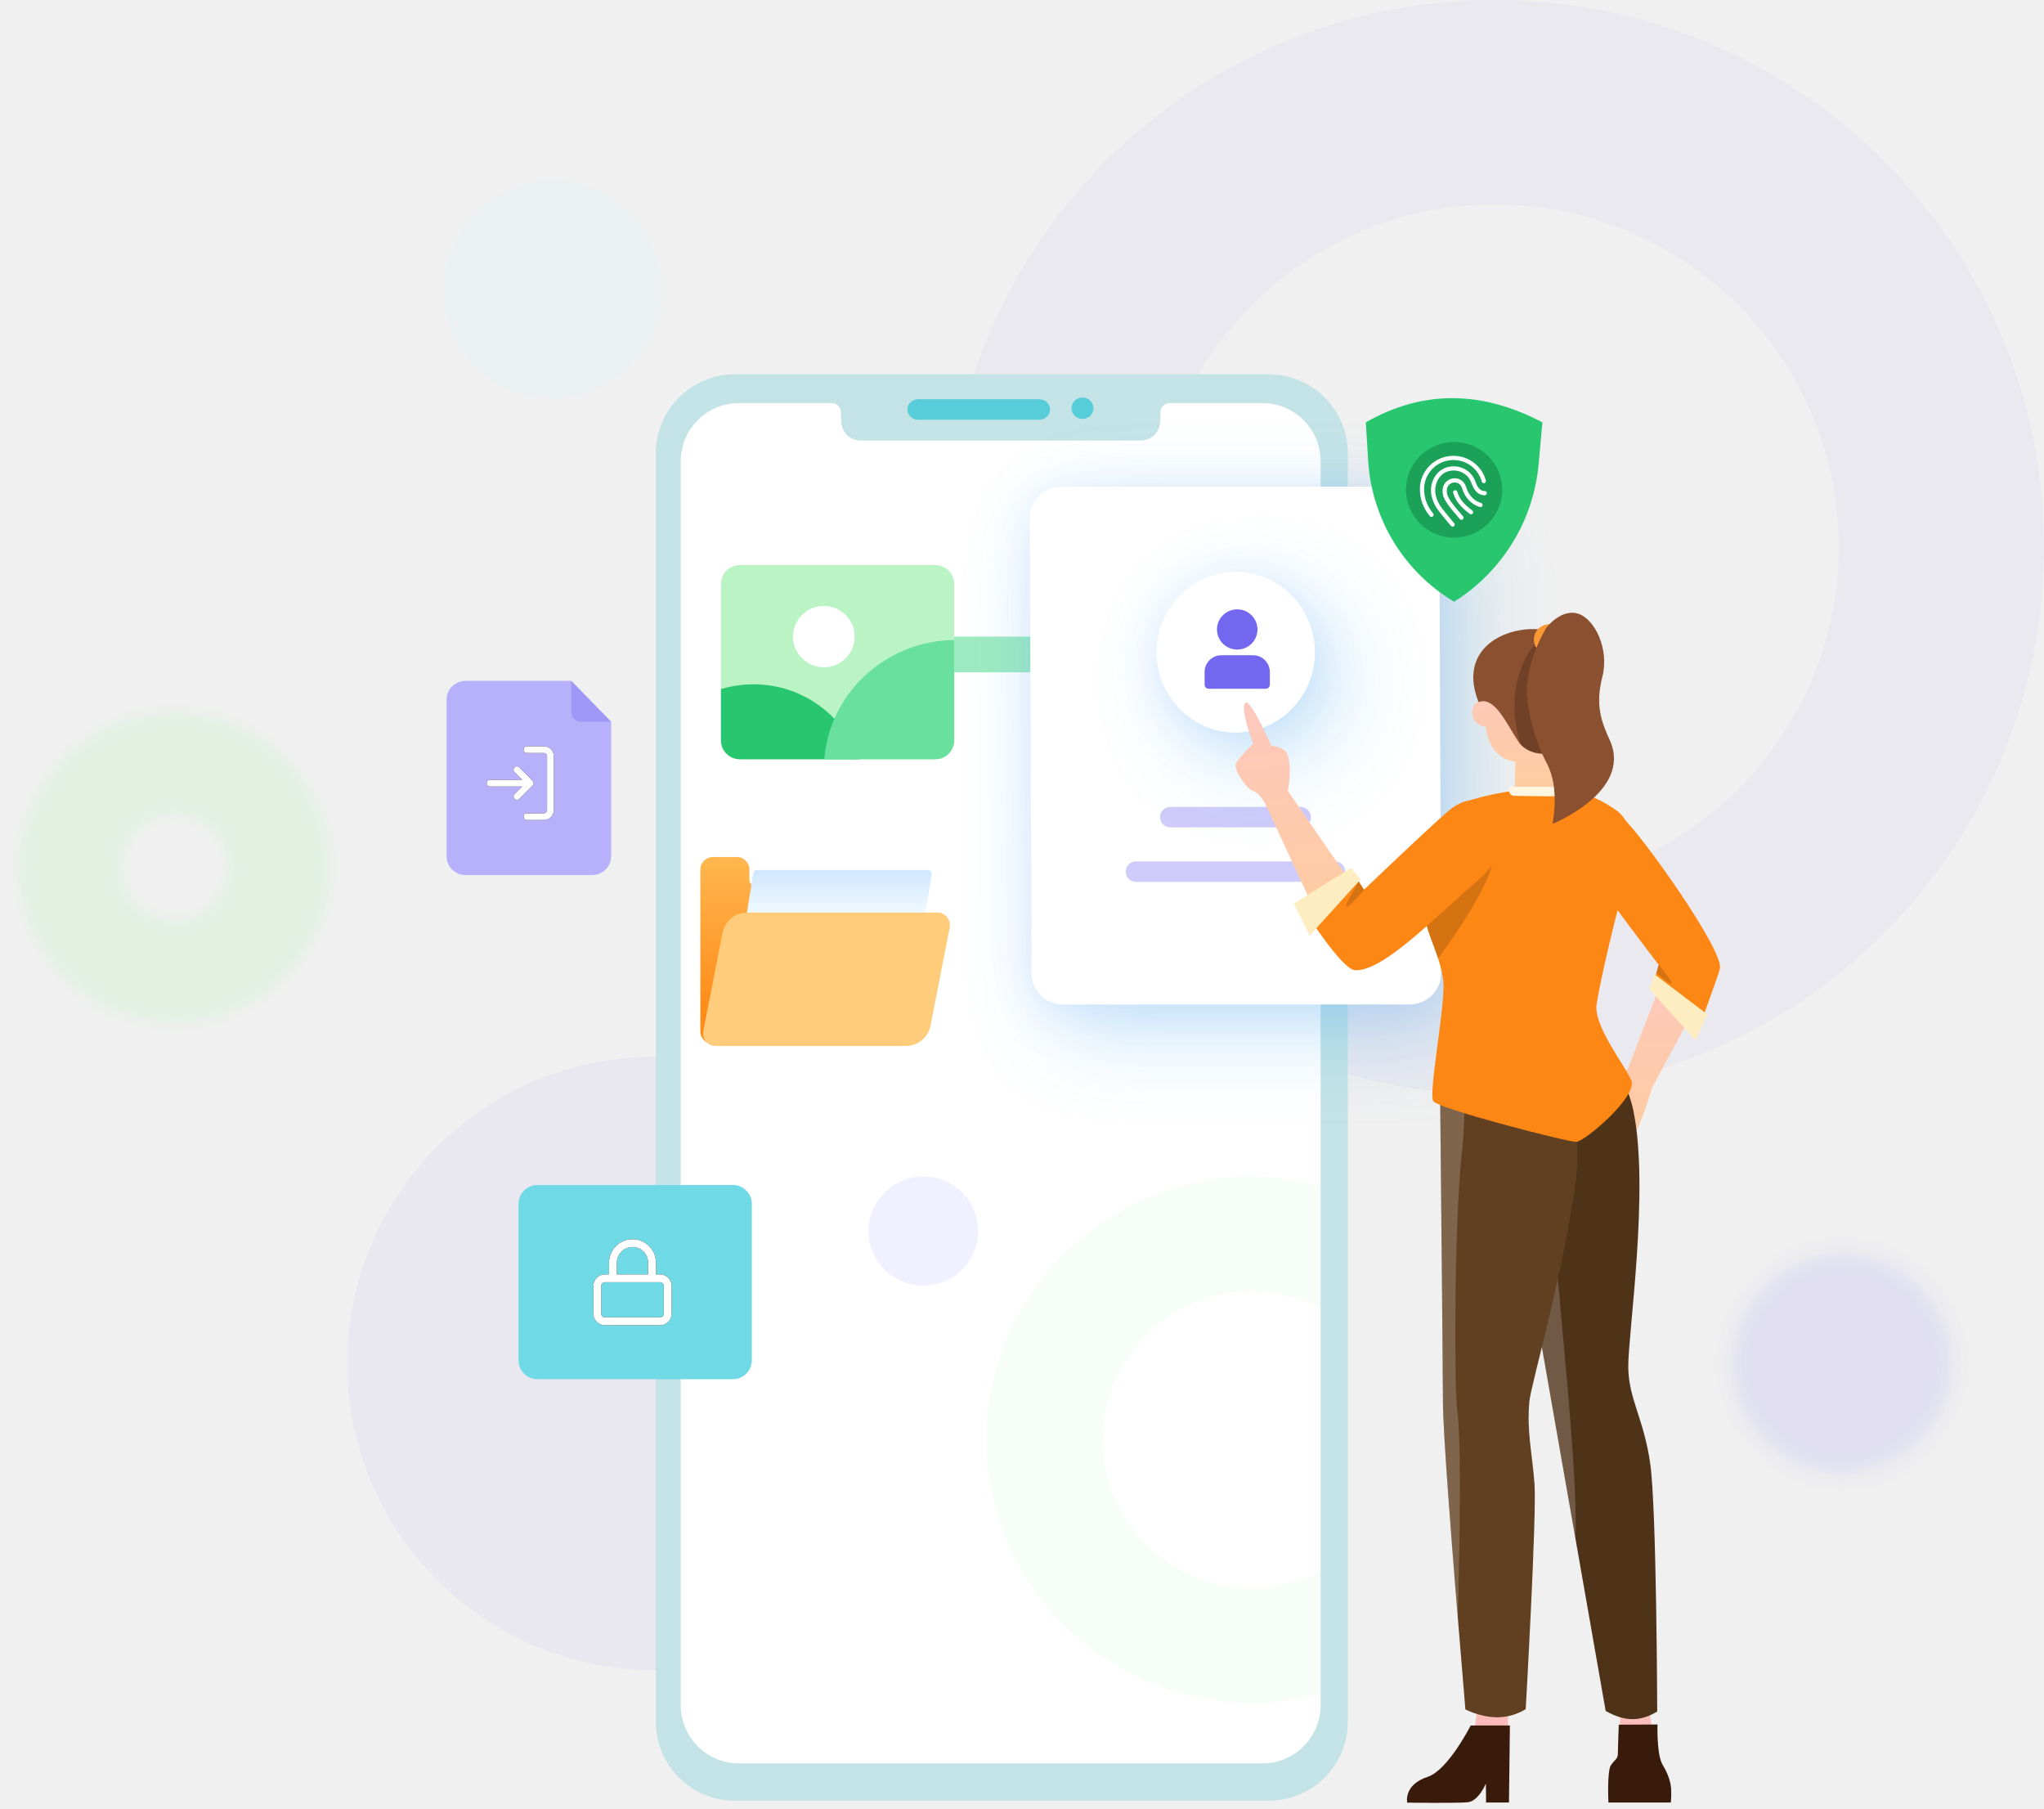
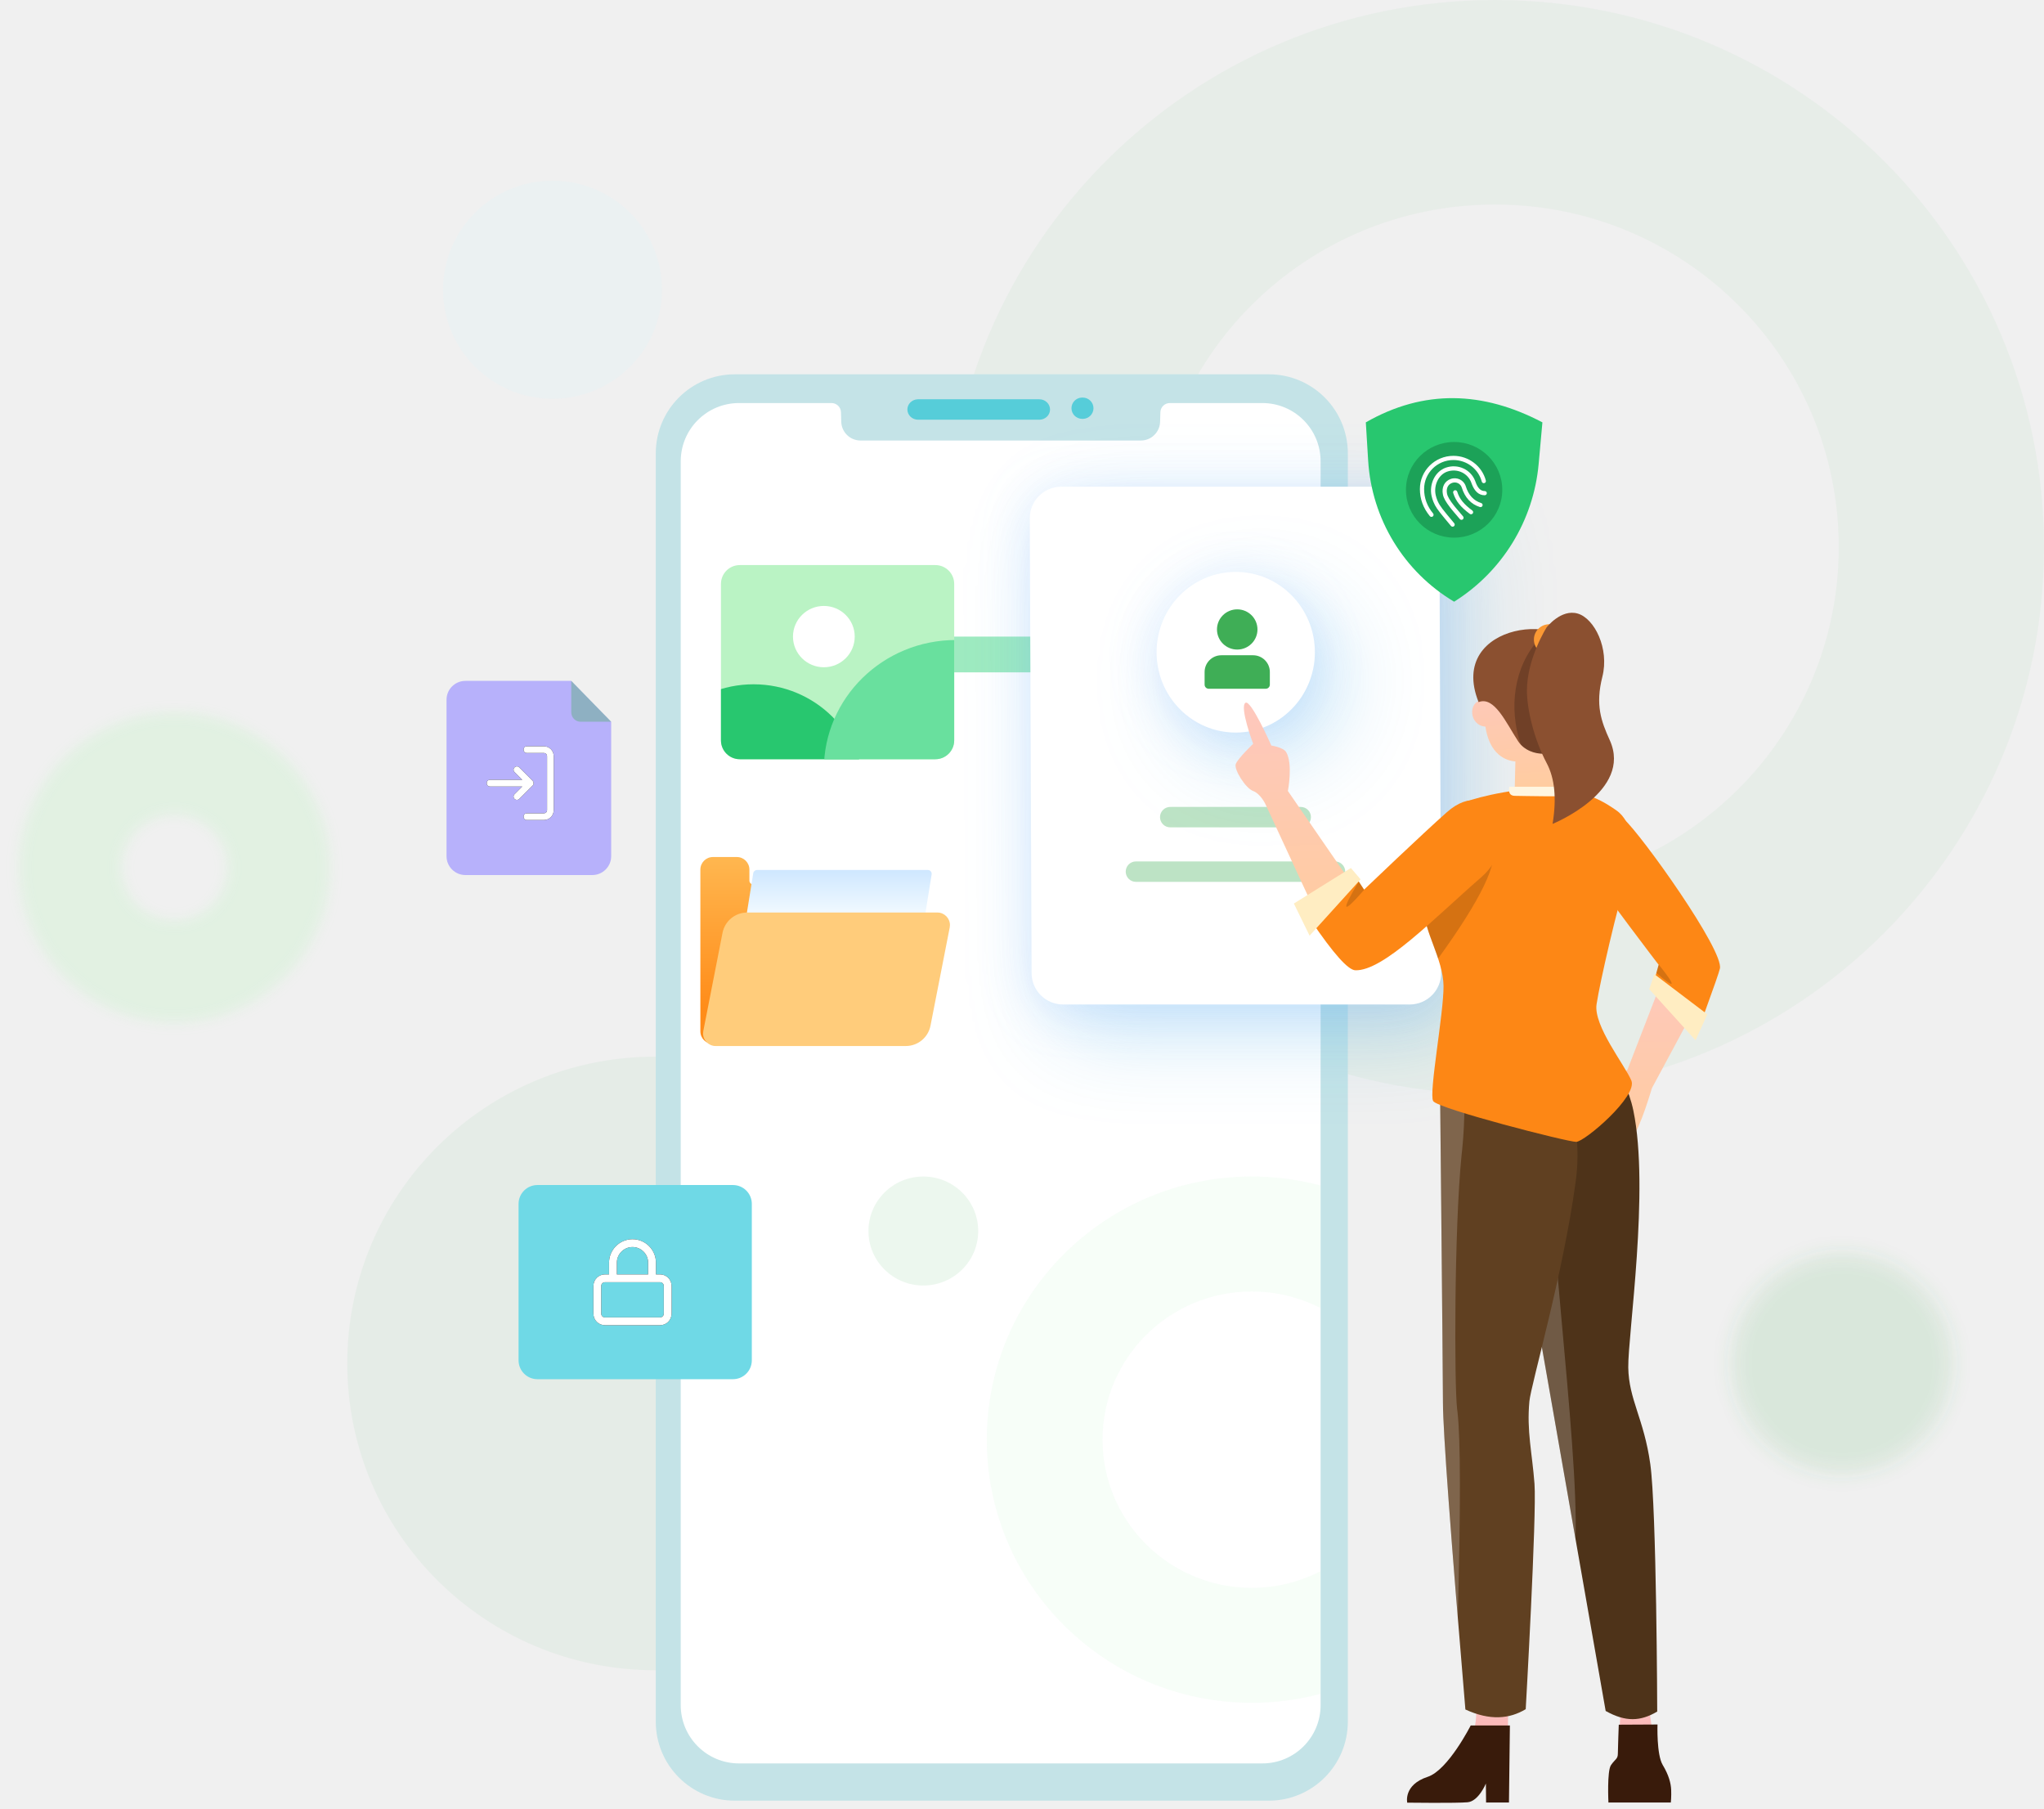
<svg xmlns="http://www.w3.org/2000/svg" xmlns:xlink="http://www.w3.org/1999/xlink" width="650px" height="575px" viewBox="0 0 650 575" version="1.1">
  <defs>
    <filter x="-6.1%" y="-6.1%" width="112.1%" height="112.2%" filterUnits="objectBoundingBox" id="filter-1">
      <feGaussianBlur stdDeviation="2" in="SourceGraphic" />
    </filter>
    <filter x="-12.9%" y="-13.0%" width="125.9%" height="126.0%" filterUnits="objectBoundingBox" id="filter-2">
      <feGaussianBlur stdDeviation="3" in="SourceGraphic" />
    </filter>
    <path d="M18.522,0 L47.957,0 C49.58,-4.62229605e-15 50.908,1.291 50.956,2.913 L51.044,5.956 C51.141,9.274 53.858,11.913 57.176,11.913 L146.307,11.913 C149.625,11.913 152.342,9.274 152.439,5.956 L152.528,2.913 C152.575,1.291 153.903,7.42204646e-16 155.526,0 L184.961,0 C195.191,-1.87911363e-15 203.483,8.293 203.483,18.522 L203.483,413.967 C203.483,424.196 195.191,432.489 184.961,432.489 L18.522,432.489 C8.293,432.489 -5.85268494e-15,424.196 0,413.967 L0,18.522 C2.29997126e-15,8.293 8.293,-1.67360005e-15 18.522,0 Z" id="path-3" />
    <linearGradient x1="50%" y1="81.177%" x2="50%" y2="-34.513%" id="linearGradient-5">
      <stop stop-color="#FF8C19" offset="0%" />
      <stop stop-color="#FFC967" offset="100%" />
    </linearGradient>
    <linearGradient x1="62.11%" y1="31.381%" x2="62.11%" y2="-27.478%" id="linearGradient-6">
      <stop stop-color="#F8FDFF" offset="0%" />
      <stop stop-color="#AAD4FF" offset="100%" />
    </linearGradient>
    <path d="M23.444,4.262 L23.444,21.308 C23.444,23.12 22.058,24.505 20.247,24.505 L14.919,24.505 C14.279,24.505 13.853,24.079 13.853,23.439 C13.853,22.8 14.279,22.374 14.919,22.374 L20.247,22.374 C20.886,22.374 21.312,21.948 21.312,21.308 L21.312,4.262 C21.312,3.622 20.886,3.196 20.247,3.196 L14.919,3.196 C14.279,3.196 13.853,2.77 13.853,2.131 C13.853,1.492 14.279,1.065 14.919,1.065 L20.247,1.065 C22.058,1.065 23.444,2.45 23.444,4.262 Z M16.943,13.211 C17.05,12.998 17.05,12.679 16.943,12.359 C16.837,12.252 16.837,12.146 16.73,12.039 L12.468,7.778 C12.041,7.351 11.402,7.351 10.976,7.778 C10.55,8.204 10.55,8.843 10.976,9.269 L13.427,11.72 L3.197,11.72 C2.557,11.72 2.131,12.146 2.131,12.785 C2.131,13.424 2.557,13.85 3.197,13.85 L13.427,13.85 L10.976,16.301 C10.55,16.727 10.55,17.366 10.976,17.793 C11.189,18.006 11.509,18.112 11.722,18.112 C11.935,18.112 12.255,18.006 12.468,17.793 L16.73,13.531 C16.837,13.424 16.943,13.318 16.943,13.211 Z" id="path-7" />
    <path d="M23.621,12.43 L22.378,12.43 L22.378,8.701 C22.378,4.599 19.021,1.243 14.919,1.243 C10.816,1.243 7.459,4.599 7.459,8.701 L7.459,12.43 L6.216,12.43 C4.103,12.43 2.486,14.046 2.486,16.159 L2.486,24.86 C2.486,26.973 4.103,28.589 6.216,28.589 L23.621,28.589 C25.735,28.589 27.351,26.973 27.351,24.86 L27.351,16.159 C27.351,14.046 25.735,12.43 23.621,12.43 Z M9.946,8.701 C9.946,5.966 12.184,3.729 14.919,3.729 C17.654,3.729 19.892,5.966 19.892,8.701 L19.892,12.43 L9.946,12.43 L9.946,8.701 Z M24.864,24.86 C24.864,25.606 24.367,26.103 23.621,26.103 L6.216,26.103 C5.47,26.103 4.973,25.606 4.973,24.86 L4.973,16.159 C4.973,15.413 5.47,14.916 6.216,14.916 L23.621,14.916 C24.367,14.916 24.864,15.413 24.864,16.159 L24.864,24.86 Z" id="path-9" />
    <path d="M6,0 L68.175,0 C71.489,8.22077476e-15 74.175,2.686 74.175,6 L74.175,55.729 C74.175,59.043 71.489,61.729 68.175,61.729 L6,61.729 C2.686,61.729 4.82055882e-15,59.043 0,55.729 L0,6 C-4.05812251e-16,2.686 2.686,6.08718376e-16 6,0 Z" id="path-11" />
    <path d="M10.04,1.23119728e-13 L120.283,1.23119728e-13 C125.79,1.22108049e-13 130.261,4.453 130.282,9.96 L130.857,154.572 C130.879,160.095 126.42,164.59 120.897,164.612 C120.884,164.612 120.871,164.612 120.858,164.612 L10.615,164.612 C5.107,164.612 0.637,160.159 0.615,154.652 L0.04,10.04 C0.018,4.517 4.477,0.022 10,7.90395561e-05 C10.013,2.63465709e-05 10.027,1.21345806e-13 10.04,1.23119728e-13 Z" id="path-13" />
    <filter x="-29.4%" y="-22.8%" width="171.0%" height="156.5%" filterUnits="objectBoundingBox" id="filter-14">
      <feOffset dx="8" dy="9" in="SourceAlpha" result="shadowOffsetOuter1" />
      <feGaussianBlur stdDeviation="14" in="shadowOffsetOuter1" result="shadowBlurOuter1" />
      <feColorMatrix values="0 0 0 0 0.076   0 0 0 0 0.583   0 0 0 0 0.879  0 0 0 0.229 0" type="matrix" in="shadowBlurOuter1" result="shadowMatrixOuter1" />
      <feOffset dx="0" dy="2" in="SourceAlpha" result="shadowOffsetOuter2" />
      <feGaussianBlur stdDeviation="7.5" in="shadowOffsetOuter2" result="shadowBlurOuter2" />
      <feColorMatrix values="0 0 0 0 0.504   0 0 0 0 0.7   0 0 0 0 1  0 0 0 0.234 0" type="matrix" in="shadowBlurOuter2" result="shadowMatrixOuter2" />
      <feMerge>
        <feMergeNode in="shadowMatrixOuter1" />
        <feMergeNode in="shadowMatrixOuter2" />
      </feMerge>
    </filter>
    <ellipse id="path-15" cx="25.17" cy="25.545" rx="25.17" ry="25.545" />
    <filter x="-76.5%" y="-73.4%" width="284.7%" height="282.0%" filterUnits="objectBoundingBox" id="filter-16">
      <feOffset dx="8" dy="9" in="SourceAlpha" result="shadowOffsetOuter1" />
      <feGaussianBlur stdDeviation="14" in="shadowOffsetOuter1" result="shadowBlurOuter1" />
      <feColorMatrix values="0 0 0 0 0.076   0 0 0 0 0.583   0 0 0 0 0.879  0 0 0 0.229 0" type="matrix" in="shadowBlurOuter1" result="shadowMatrixOuter1" />
      <feOffset dx="0" dy="2" in="SourceAlpha" result="shadowOffsetOuter2" />
      <feGaussianBlur stdDeviation="7.5" in="shadowOffsetOuter2" result="shadowBlurOuter2" />
      <feColorMatrix values="0 0 0 0 0.504   0 0 0 0 0.7   0 0 0 0 1  0 0 0 0.234 0" type="matrix" in="shadowBlurOuter2" result="shadowMatrixOuter2" />
      <feMerge>
        <feMergeNode in="shadowMatrixOuter1" />
        <feMergeNode in="shadowMatrixOuter2" />
      </feMerge>
    </filter>
    <linearGradient x1="47.254%" y1="-28.186%" x2="50%" y2="91.05%" id="linearGradient-17">
      <stop stop-color="#FDC6C6" offset="0%" />
      <stop stop-color="#FFCCA1" offset="100%" />
    </linearGradient>
    <linearGradient x1="45.754%" y1="-28.186%" x2="50%" y2="91.05%" id="linearGradient-18">
      <stop stop-color="#FDC6C6" offset="0%" />
      <stop stop-color="#FAB2B2" offset="100%" />
    </linearGradient>
    <linearGradient x1="44.57%" y1="-28.186%" x2="50%" y2="91.05%" id="linearGradient-19">
      <stop stop-color="#FDC6C6" offset="0%" />
      <stop stop-color="#FAB2B2" offset="100%" />
    </linearGradient>
    <linearGradient x1="44.089%" y1="-28.186%" x2="50%" y2="91.05%" id="linearGradient-20">
      <stop stop-color="#FDC6C6" offset="0%" />
      <stop stop-color="#FFCCA1" offset="100%" />
    </linearGradient>
    <linearGradient x1="47.844%" y1="-28.186%" x2="50%" y2="91.05%" id="linearGradient-21">
      <stop stop-color="#FDC6C6" offset="0%" />
      <stop stop-color="#FFCCA1" offset="100%" />
    </linearGradient>
  </defs>
  <g id="📝-Pages-New" stroke="none" stroke-width="1" fill="none" fill-rule="evenodd">
    <g id="Forgot-Password" transform="translate(-150, -252)">
      <g id="Illustration" transform="translate(156, 252)">
        <g id="Shape">
-           <path d="M469.402,0 C565.83,0 644,77.871 644,173.93 C644,269.988 565.83,347.859 469.402,347.859 C372.974,347.859 294.804,269.988 294.804,173.93 C294.804,77.871 372.974,0 469.402,0 Z M469.402,65.02 C409.022,65.02 360.074,113.781 360.074,173.93 C360.074,234.078 409.022,282.839 469.402,282.839 C529.782,282.839 578.73,234.078 578.73,173.93 C578.73,113.781 529.782,65.02 469.402,65.02 Z" id="Oval" fill="#7367F0" fill-rule="nonzero" opacity="0.053" />
+           <path d="M469.402,0 C565.83,0 644,77.871 644,173.93 C644,269.988 565.83,347.859 469.402,347.859 C372.974,347.859 294.804,269.988 294.804,173.93 C294.804,77.871 372.974,0 469.402,0 Z M469.402,65.02 C409.022,65.02 360.074,113.781 360.074,173.93 C360.074,234.078 409.022,282.839 469.402,282.839 C529.782,282.839 578.73,234.078 578.73,173.93 C578.73,113.781 529.782,65.02 469.402,65.02 Z" id="Oval" fill="#3fae56" fill-rule="nonzero" opacity="0.053" />
          <path d="M49.497,226.488 C76.833,226.488 98.993,248.563 98.993,275.795 C98.993,303.026 76.833,325.102 49.497,325.102 C22.16,325.102 0,303.026 0,275.795 C0,248.563 22.16,226.488 49.497,226.488 Z M49.497,258.998 C40.184,258.998 32.635,266.518 32.635,275.795 C32.635,285.072 40.184,292.592 49.497,292.592 C58.809,292.592 66.358,285.072 66.358,275.795 C66.358,266.518 58.809,258.998 49.497,258.998 Z" id="Oval" fill="#8BF78F" fill-rule="nonzero" opacity="0.141" filter="url(#filter-1)" />
-           <ellipse id="Oval" fill-opacity="0.061" fill="#7367F0" cx="202.338" cy="433.469" rx="97.905" ry="97.531" />
+           <ellipse id="Oval" fill-opacity="0.061" fill="#3fae56" cx="202.338" cy="433.469" rx="97.905" ry="97.531" />
          <ellipse id="Oval" fill="#CEF5FF" opacity="0.141" cx="169.703" cy="92.112" rx="34.811" ry="34.678" />
-           <ellipse id="Oval" fill-opacity="0.136" fill="#7367F0" filter="url(#filter-2)" cx="579.818" cy="433.469" rx="34.811" ry="34.678" />
+           <ellipse id="Oval" fill-opacity="0.136" fill="#3fae56" filter="url(#filter-2)" cx="579.818" cy="433.469" rx="34.811" ry="34.678" />
        </g>
        <g id="File-Organizer" transform="translate(136, 119)">
          <g id="Phone3" transform="translate(66.53949, 0)">
            <path d="M25.137,0 L194.942,0 C208.825,-2.55022564e-15 220.079,11.254 220.079,25.137 L220.079,428.336 C220.079,442.218 208.825,453.473 194.942,453.473 L25.137,453.473 C11.254,453.473 -4.35134254e-14,442.218 -3.10027211e-14,428.336 L-3.10027211e-14,25.137 C-3.62555852e-14,11.254 11.254,2.55022564e-15 25.137,0 Z" id="Rectangle" fill="#C4E3E7" />
            <g id="Group-48" transform="translate(7.937288, 9.138123)">
              <mask id="mask-4" fill="white">
                <use xlink:href="#path-3" />
              </mask>
              <use id="Rectangle" fill="#FFFFFF" xlink:href="#path-3" />
-               <ellipse id="Oval" fill="#7367F0" opacity="0.099" mask="url(#mask-4)" cx="77.146" cy="263.229" rx="17.453" ry="17.328" />
+               <ellipse id="Oval" fill="#3fae56" opacity="0.099" mask="url(#mask-4)" cx="77.146" cy="263.229" rx="17.453" ry="17.328" />
              <path d="M181.591,245.902 C228.13,245.902 265.856,283.358 265.856,329.562 C265.856,375.765 228.13,413.221 181.591,413.221 C135.053,413.221 97.326,375.765 97.326,329.562 C97.326,283.358 135.053,245.902 181.591,245.902 Z M181.591,282.452 C155.385,282.452 134.141,303.544 134.141,329.562 C134.141,355.579 155.385,376.671 181.591,376.671 C207.797,376.671 229.041,355.579 229.041,329.562 C229.041,303.544 207.797,282.452 181.591,282.452 Z" id="Oval" fill="#C8F5D0" opacity="0.141" mask="url(#mask-4)" />
              <path d="M30.473,74.251 L174.542,74.251 C177.682,74.251 180.228,76.796 180.228,79.936 C180.228,83.076 177.682,85.622 174.542,85.622 L30.473,85.622 C27.333,85.622 24.787,83.076 24.787,79.936 C24.787,76.796 27.333,74.251 30.473,74.251 Z" id="Rectangle" fill-opacity="0.642" fill="#68DE9E" mask="url(#mask-4)" />
            </g>
            <path d="M121.969,7.939 C123.851,7.939 125.378,9.393 125.378,11.188 C125.378,12.942 123.919,14.372 122.094,14.435 L121.969,14.437 L83.424,14.437 C81.541,14.437 80.015,12.982 80.015,11.188 C80.015,9.433 81.474,8.004 83.299,7.941 L83.424,7.939 L121.969,7.939 Z" id="Path" fill="#56CDD9" fill-rule="nonzero" />
            <path d="M135.783,7.397 C137.665,7.397 139.192,8.913 139.192,10.782 C139.192,12.609 137.732,14.098 135.908,14.164 L135.783,14.166 L135.604,14.166 C133.721,14.166 132.195,12.651 132.195,10.782 C132.195,8.954 133.654,7.465 135.479,7.4 L135.604,7.397 L135.783,7.397 Z" id="Path" fill="#56CDD9" fill-rule="nonzero" />
          </g>
          <g id="Group-37" transform="translate(80.72003, 152.6991)">
            <path d="M4,0.764 L11.594,0.764 C13.803,0.764 15.594,2.555 15.594,4.764 L15.594,8.266 C15.594,8.94 16.14,9.486 16.813,9.486 L66.823,9.486 C69.032,9.486 70.823,11.277 70.823,13.486 L70.823,56.184 C70.823,58.393 69.032,60.184 66.823,60.184 L4,60.184 C1.791,60.184 2.705415e-16,58.393 0,56.184 L0,4.764 C-2.705415e-16,2.555 1.791,0.764 4,0.764 Z" id="Rectangle" fill="url(#linearGradient-5)" />
            <path d="M18.019,4.891 L72.341,4.891 C73.015,4.891 73.561,5.436 73.561,6.11 C73.561,6.175 73.555,6.239 73.545,6.303 L65.385,57.095 C65.29,57.686 64.78,58.121 64.181,58.121 L9.859,58.121 C9.186,58.121 8.64,57.575 8.64,56.902 C8.64,56.837 8.645,56.772 8.655,56.708 L16.816,5.916 C16.911,5.325 17.421,4.891 18.019,4.891 Z" id="Rectangle" fill="url(#linearGradient-6)" />
            <path d="M79.292,23.178 L73.179,54.392 C72.444,58.146 69.154,60.854 65.328,60.854 L4.859,60.854 C2.65,60.854 0.859,59.064 0.859,56.854 C0.859,56.596 0.884,56.339 0.934,56.086 L7.047,24.871 C7.782,21.117 11.072,18.409 14.898,18.409 L75.367,18.409 C77.576,18.409 79.367,20.2 79.367,22.409 C79.367,22.667 79.342,22.924 79.292,23.178 Z" id="Rectangle" fill="#FFCC7B" />
          </g>
          <g id="Group-28" transform="translate(0, 97.46753)">
            <path d="M6,0 L39.667,0 L39.667,0 L52.359,12.996 L52.359,55.729 C52.359,59.043 49.673,61.729 46.359,61.729 L6,61.729 C2.686,61.729 1.29399067e-15,59.043 0,55.729 L0,6 C-1.29399067e-15,2.686 2.686,6.08718376e-16 6,0 Z" id="Rectangle" fill="#B7B1FB" />
            <g id="Icon" transform="translate(10.65617, 19.72873)">
              <mask id="mask-8" fill="white">
                <use xlink:href="#path-7" />
              </mask>
              <use id="Mask" fill="#000000" fill-rule="nonzero" xlink:href="#path-7" />
              <g id="Group" mask="url(#mask-8)" fill="#FFFFFF">
                <g id="Icon-Color">
                  <rect id="🎨-Icon-Color" x="0" y="0" width="25.575" height="25.57" />
                </g>
              </g>
            </g>
-             <path d="M52.359,12.996 L42.667,12.996 C41.01,12.996 39.667,11.653 39.667,9.996 L39.667,0 L39.667,0 L52.359,12.996 Z" id="Path" fill="#7367F0" fill-rule="nonzero" opacity="0.34" />
+             <path d="M52.359,12.996 L42.667,12.996 C41.01,12.996 39.667,11.653 39.667,9.996 L39.667,0 L39.667,0 L52.359,12.996 Z" id="Path" fill="#3fae56" fill-rule="nonzero" opacity="0.34" />
          </g>
          <g id="Group" transform="translate(22.90704, 257.7475)">
            <path d="M6,0 L68.175,0 C71.489,7.33259634e-15 74.175,2.686 74.175,6 L74.175,55.729 C74.175,59.043 71.489,61.729 68.175,61.729 L6,61.729 C2.686,61.729 4.82055882e-15,59.043 0,55.729 L0,6 C-4.05812251e-16,2.686 2.686,-2.79460044e-16 6,0 Z" id="Rectangle" fill="#6FD9E6" />
            <g transform="translate(21.31234, 15.98131)" id="Icon">
              <mask id="mask-10" fill="white">
                <use xlink:href="#path-9" />
              </mask>
              <use id="Mask" fill="#000000" fill-rule="nonzero" xlink:href="#path-9" />
              <g id="Group" mask="url(#mask-10)" fill="#FFFFFF">
                <g id="Icon-Color">
                  <rect id="🎨-Icon-Color" x="0" y="0" width="29.837" height="29.832" />
                </g>
              </g>
            </g>
          </g>
          <g id="Group-34" transform="translate(87.2649, 60.64646)">
            <mask id="mask-12" fill="white">
              <use xlink:href="#path-11" />
            </mask>
            <use id="Rectangle" fill="#BAF3C4" fill-rule="nonzero" xlink:href="#path-11" />
            <ellipse id="Oval" fill="#FFFFFF" mask="url(#mask-12)" cx="32.724" cy="22.742" rx="9.817" ry="9.747" />
            <ellipse id="Oval" fill="#28C76F" mask="url(#mask-12)" cx="10.363" cy="73.101" rx="35.451" ry="35.197" />
            <ellipse id="Oval" fill="#69E09E" mask="url(#mask-12)" cx="74.721" cy="64.978" rx="41.996" ry="41.153" />
          </g>
          <g id="Group-23" transform="translate(185.4379, 35.7381)">
            <g id="Rectangle">
              <use fill="black" fill-opacity="1" filter="url(#filter-14)" xlink:href="#path-13" />
              <use fill="#FFFFFF" fill-rule="evenodd" xlink:href="#path-13" />
            </g>
-             <path d="M44.7,101.799 L86.198,101.799 C87.992,101.799 89.447,103.254 89.447,105.048 C89.447,106.843 87.992,108.297 86.198,108.297 L44.7,108.297 C42.905,108.297 41.451,106.843 41.451,105.048 C41.451,103.254 42.905,101.799 44.7,101.799 Z" id="Rectangle" fill="#7367F0" fill-rule="nonzero" opacity="0.34" />
-             <path d="M33.792,119.127 L97.106,119.127 C98.9,119.127 100.355,120.582 100.355,122.376 C100.355,124.17 98.9,125.625 97.106,125.625 L33.792,125.625 C31.997,125.625 30.543,124.17 30.543,122.376 C30.543,120.582 31.997,119.127 33.792,119.127 Z" id="Rectangle" fill="#7367F0" fill-rule="nonzero" opacity="0.34" />
+             <path d="M44.7,101.799 L86.198,101.799 C87.992,101.799 89.447,103.254 89.447,105.048 C89.447,106.843 87.992,108.297 86.198,108.297 L44.7,108.297 C42.905,108.297 41.451,106.843 41.451,105.048 C41.451,103.254 42.905,101.799 44.7,101.799 Z" id="Rectangle" fill="#3fae56" fill-rule="nonzero" opacity="0.34" />
+             <path d="M33.792,119.127 L97.106,119.127 C98.9,119.127 100.355,120.582 100.355,122.376 C100.355,124.17 98.9,125.625 97.106,125.625 L33.792,125.625 C31.997,125.625 30.543,124.17 30.543,122.376 C30.543,120.582 31.997,119.127 33.792,119.127 Z" id="Rectangle" fill="#3fae56" fill-rule="nonzero" opacity="0.34" />
            <g id="Icon8" transform="translate(40.36002, 27.07431)">
              <g id="Oval">
                <use fill="black" fill-opacity="1" filter="url(#filter-16)" xlink:href="#path-15" />
                <use fill="#FFFFFF" fill-rule="evenodd" xlink:href="#path-15" />
              </g>
-               <g id="Group-70" transform="translate(15.27136, 11.9127)" fill="#7367F0">
+               <g id="Group-70" transform="translate(15.27136, 11.9127)" fill="#3fae56">
                <path d="M15.42,14.595 C18.362,14.595 20.747,16.98 20.747,19.922 L20.747,23.937 C20.747,24.662 20.16,25.249 19.436,25.249 L1.312,25.249 C0.587,25.249 4.12501135e-12,24.662 4.12470058e-12,23.937 L4.12470058e-12,19.922 C4.12434028e-12,16.98 2.385,14.595 5.327,14.595 L15.42,14.595 Z M10.374,9.84101689e-13 C13.93,9.84101689e-13 16.812,2.862 16.812,6.393 C16.812,9.923 13.93,12.785 10.374,12.785 C6.818,12.785 3.935,9.923 3.935,6.393 C3.935,2.862 6.818,9.84101689e-13 10.374,9.84101689e-13 Z" id="Combined-Shape" />
              </g>
            </g>
          </g>
          <g id="Wom3.5" transform="translate(250.8866, 75.80808)">
            <g id="RArm" transform="translate(108.67, 62.11956)">
              <path d="M16.18,83.5 C16.18,83.5 4.596,96.075 5.402,97.208 C6.208,98.348 12.211,95.304 12.211,95.304 C12.211,95.304 5.18,108.257 6.805,109.143 C8.428,110.03 16.389,107.671 18.731,104.956 C21.072,102.242 24.232,88.977 24.232,88.977 L41.036,53.598 L27.366,49.653 L16.18,83.5 Z" id="Path" fill="url(#linearGradient-17)" transform="translate(23.19889, 79.49308) rotate(2.866471) translate(-23.19889, -79.49308) " />
              <path d="M3.532,19.378 C8.654,27.28 25.898,49.801 25.898,49.801 C25.898,49.801 25.479,51.299 24.642,54.294 L40.488,65.08 C43.49,56.848 45.121,52.154 45.381,50.996 C46.669,45.266 20.635,8.699 14.806,3.415 C5.627,-4.905 -4.297,7.302 3.532,19.378 Z" id="Path" fill="#FD8715" />
              <path d="M30.02,55.78 C30.217,55.398 28.851,53.378 25.924,49.72 L25.18,52.389 C28.209,55.031 29.823,56.161 30.02,55.78 Z" id="Path" fill-opacity="0.16" fill="#000000" />
              <polygon id="Path-70" fill="#FFEDC2" points="24.543 52.787 41.379 65.551 37.627 73.806 22.907 57.55" />
            </g>
            <g id="RLeg" transform="translate(80.353, 132.6765)">
              <polygon id="Path" fill="url(#linearGradient-18)" points="42.233 214.54 41.298 230.358 53.285 230.668 51.032 214.54" />
              <path d="M42.526,220.771 C42.526,220.771 42.863,230.297 40.876,233.623 C38.876,236.949 38.27,239.527 38.182,241.516 C38.087,243.648 38.29,245.58 38.29,245.58 L58.131,245.58 C58.131,245.58 58.627,235.558 57.313,233.668 C55.999,231.778 55.137,231.745 55.137,230.076 C55.127,228.406 54.843,220.834 54.843,220.834 L42.526,220.771 Z" id="Path" fill="#391B0B" transform="translate(48.18969, 233.1756) scale(-1, 1) translate(-48.18969, -233.1756) " />
              <path d="M0,3.356 L31.096,-1.23119728e-13 L31.554,0.422 C33.77,2.518 43.402,12.255 46.169,25.563 C51.394,50.688 44.401,97.093 44.556,107.269 C44.703,117.444 49.547,123.584 51.559,137.971 C53.572,152.359 53.762,216.658 53.762,216.658 C48.426,219.798 43.73,220.023 37.368,216.47 L0,3.356 Z" id="Path" fill="#4E3319" />
              <path d="M27.777,161.771 L8.33198129e-14,3.356 L17.29,1.49 C18.06,56.523 28.812,130.913 27.777,161.771 Z" id="Path" fill-opacity="0.192" fill="#FFFFFF" />
            </g>
            <g id="LLeg" transform="translate(53.82427, 137.0356)">
              <path d="M32.898,208.517 L22.676,208.682 C23.124,215.705 22.038,220.406 19.418,222.785 L19.203,222.971 C14.457,226.92 32.765,225.495 32.765,225.495 L32.898,208.517 Z" id="Path" fill="url(#linearGradient-19)" />
              <path d="M0.716,216.729 L1.01,241.212 L8.289,241.217 L8.352,235.185 C8.352,235.185 10.648,240.809 14.157,241.134 C17.677,241.459 33.359,241.26 33.359,241.26 C33.359,241.26 34.662,235.612 26.856,233.047 C20.363,230.916 13.184,216.729 13.184,216.729 L0.716,216.729 Z" id="Path" fill="#391B0B" transform="translate(17.07846, 229.0246) scale(-1, 1) translate(-17.07846, -229.0246) " />
              <path d="M11.104,1.175 L46.022,0 L46.283,0.48 C47.977,3.67 57.261,22.351 54.395,43.584 C50.371,73.388 40.142,108.327 39.641,113.665 C38.748,123.181 40.534,130.072 41.266,139.901 C41.998,149.73 38.474,211.547 38.474,211.547 C33.292,214.641 27.126,215.249 19.287,211.641 C14.569,155.663 12.193,123.244 12.158,114.385 C12.106,101.097 11.104,1.175 11.104,1.175 Z" id="Path" fill="#604021" />
              <path d="M18.289,33.411 L18.057,35.619 C15.73,58.905 15.748,108.354 16.649,115.98 L16.772,116.963 C17.772,125.569 17.804,147.416 16.87,182.506 L15.653,167.364 C13.347,138.228 12.183,120.568 12.158,114.385 L12.116,107.986 C11.915,82.112 11.104,1.175 11.104,1.175 L18.468,0.927 C19.255,13.704 19.195,24.532 18.289,33.411 Z" id="Path" fill-opacity="0.192" fill="#FFFFFF" />
            </g>
            <g id="Head" transform="translate(75.12274, 3.647605)">
              <path d="M3.12,24.197 C-1.176,24.664 -0.872,32.163 4.358,32.555 C5.427,39.784 9.24,43.229 13.888,43.627 L13.63,54.562 L34.189,54.55 C34.189,54.55 28.4,46.825 28.688,36.25 C28.977,25.674 28.495,15.74 28.495,15.74 L1.866,16.214 L3.12,24.197 Z" id="Path" fill="url(#linearGradient-20)" />
              <path d="M34.653,24.759 C29.649,22.794 25.952,31.254 22.123,37.133 C18.294,43.012 8.374,42.013 7.007,37.133 C1.831,26.444 -2.63,11.911 3.41,10.719 C4.261,-4.73 44.989,-1.083 34.653,24.759 Z" id="Path" fill="#8B5030" transform="translate(18.41901, 21.35847) scale(-1, 1) translate(-18.41901, -21.35847) " />
              <path d="M30.436,4.871 C32.18,6.343 33.294,8.296 33.428,10.719 C39.468,11.911 35.007,26.444 29.831,37.133 C28.56,41.671 19.893,42.853 15.605,38.269 C11.694,26.639 13.365,13.635 21.271,4.873 L21.271,4.873 Z" id="Combined-Shape" fill-opacity="0.199" fill="#000000" />
              <ellipse id="Oval" fill="#FB9934" cx="24.686" cy="4.873" rx="4.909" ry="4.873" />
            </g>
            <g id="Body" transform="translate(60.15703, 54.73855)">
              <path d="M53.256,5.589 C57.843,12.278 65.488,34.983 65.921,40.091 C66.41,45.982 60.048,55.368 59.943,63.897 C59.85,72.428 64.688,98.112 63.234,100.511 C61.792,102.91 20.438,113.533 17.74,113.476 C15.053,113.418 -1.909,98.96 0.219,93.964 C2.359,88.968 12.292,76.552 11.28,69.745 C10.28,62.939 4.471,37.813 1.587,29.262 C-1.286,20.711 -0.328,11.733 5.034,8.053 C7.687,6.232 14.766,1.06 27.373,1.083 C39.98,1.107 52.901,5.07 53.256,5.589 Z" id="Path" fill="#FD8715" transform="translate(32.97393, 57.28004) scale(-1, 1) translate(-32.97393, -57.28004) " />
              <path d="M26.926,0.594 C26.573,2.512 27.17,3.471 28.719,3.471 C31.041,3.471 46.62,3.98 48.73,3.071 C50.137,2.464 50.629,1.639 50.207,0.594 L26.926,0.594 Z" id="Path-68" fill="#FFF6E1" />
              <path d="M6.034,20.057 L6.175,19.987 C14.67,15.777 19.773,15.591 21.483,19.429 C23.694,24.39 17.96,36.312 4.283,55.193 C2.404,49.467 -0.298,44.007 0.027,40.091 C0.278,37.135 2.944,28.285 6.034,20.057 Z" id="Path" fill-opacity="0.16" fill="#000000" />
            </g>
            <g id="LArm" transform="translate(0, 28.55598)">
              <path d="M9.526,32.294 C9.526,32.294 7.996,28.996 5.591,28.104 C3.186,27.212 -0.493,21.301 0.076,19.585 C0.644,17.869 5.62,13.109 5.62,13.109 C5.62,13.109 1.221,1.389 3.17,0.066 C4.891,-1.103 11.405,13.659 11.405,13.659 C11.405,13.659 15.234,14.232 16.118,15.742 C18.345,19.546 16.662,28.104 16.662,28.104 L39.269,60.903 L28.896,74.108 L9.526,32.294 Z" id="Path" fill="url(#linearGradient-21)" />
              <path d="M67.238,34.837 C59.592,41.581 40.89,59.472 40.89,59.472 C40.89,59.472 39.964,58.063 38.111,55.245 L24.126,69.464 C31.159,79.822 35.821,85.037 38.111,85.109 C47.063,85.392 63.102,68.612 78.181,55.51 C91.701,43.762 81.49,22.267 67.238,34.837 Z" id="Path" fill="#FD8715" />
              <path d="M40.946,59.493 C37.448,63.509 35.555,65.298 35.267,64.86 C34.978,64.422 36.297,61.762 39.224,56.88 L40.946,59.493 Z" id="Path" fill-opacity="0.16" fill="#000000" />
              <polygon id="Path-69" fill="#FFEDC2" points="39.786 56.203 23.565 74.108 18.567 63.89 36.7 52.593" />
            </g>
            <path d="M114.094,4.642 C114.094,4.642 109.501,-1.298 104.197,0.261 C98.893,1.819 94.095,11.372 96.373,20.351 C98.64,29.332 96.771,34.454 94.021,40.506 C86.634,56.787 112.208,67.125 112.208,67.125 C110.878,59.082 111.507,52.632 114.094,47.776 C118.091,40.274 120.361,30.653 120.361,24.766 C120.361,14.528 114.094,4.642 114.094,4.642 Z" id="Path" fill="#8B5030" transform="translate(106.5215, 33.56231) scale(-1, 1) translate(-106.5215, -33.56231) " />
          </g>
          <g id="Group-39" transform="translate(292.3374, 7.580808)">
            <path d="M0,7.696 C18.48,-2.876 37.212,-2.25 56.155,7.696 L54.955,20.965 C53.328,38.948 43.384,55.136 28.077,64.715 L28.077,64.715 L28.077,64.715 C12.108,55.202 1.875,38.408 0.742,19.854 L0,7.696 L0,7.696 Z" id="Rectangle" fill="#28C76F" />
            <ellipse id="Oval" fill="#1CA258" cx="28.077" cy="29.143" rx="15.315" ry="15.205" />
            <g id="Group-40" transform="translate(16.59124, 17.73909)" fill="#FFFFFF">
              <path d="M11.268,0.602 C16.139,0.602 20.355,3.862 21.578,8.458 C21.673,8.813 21.459,9.177 21.102,9.271 C20.744,9.365 20.377,9.153 20.283,8.798 C19.214,4.783 15.527,1.932 11.268,1.932 C6.119,1.932 1.946,6.061 1.946,11.152 C1.946,14.026 2.895,16.61 4.806,18.927 C5.04,19.211 4.998,19.63 4.711,19.863 C4.425,20.096 4.003,20.054 3.768,19.769 C1.664,17.217 0.606,14.336 0.606,11.152 C0.606,5.325 5.38,0.602 11.268,0.602 Z" id="Path" />
              <path d="M11.844,3.46 C15.852,3.469 19.112,6.576 19.24,10.5 L19.244,10.723 C19.248,12.917 19.868,14.123 21.056,14.515 C21.407,14.631 21.599,15.008 21.483,15.357 C21.368,15.706 20.99,15.895 20.639,15.779 C18.868,15.194 17.971,13.544 17.908,10.988 L17.905,10.72 C17.897,7.432 15.196,4.799 11.847,4.792 C8.832,4.785 6.267,7.548 5.912,10.64 C5.843,11.242 5.826,11.798 5.86,12.351 L5.897,12.832 C6.044,14.359 6.486,15.618 8.566,21.048 C8.698,21.392 8.525,21.776 8.179,21.906 C7.834,22.035 7.447,21.861 7.315,21.517 L6.203,18.593 C4.878,15.057 4.635,14.095 4.531,12.537 L4.524,12.427 C4.485,11.794 4.504,11.161 4.582,10.483 C5.009,6.768 8.087,3.452 11.844,3.46 Z" id="Path" transform="translate(13.01048, 12.70433) rotate(-19) translate(-13.01048, -12.70433) " />
              <path d="M12.558,7.106 C14.633,7.111 16.346,8.809 16.285,10.862 C16.198,13.82 17.159,16.007 19.175,17.499 C19.472,17.719 19.535,18.136 19.315,18.431 C19.095,18.725 18.676,18.786 18.379,18.566 C15.993,16.801 14.847,14.193 14.947,10.817 C14.985,9.526 13.89,8.44 12.561,8.438 C11.145,8.434 10.1,9.432 9.873,11.211 C9.758,12.116 10.057,13.505 10.724,15.41 L10.838,15.732 C10.934,15.997 11.035,16.269 11.146,16.56 L12.358,19.652 C12.489,19.997 12.315,20.38 11.969,20.509 C11.623,20.637 11.237,20.462 11.106,20.118 L10.134,17.649 L9.893,17.025 C9.78,16.727 9.676,16.448 9.578,16.177 L9.347,15.516 C8.692,13.588 8.404,12.146 8.545,11.039 C8.853,8.618 10.442,7.101 12.558,7.106 Z" id="Path" transform="translate(13.97819, 13.82848) rotate(-19) translate(-13.97819, -13.82848) " />
              <path d="M11.639,11.558 C11.993,11.451 12.367,11.648 12.476,11.999 C13.198,14.34 14.612,16.001 17.272,17.984 C17.568,18.205 17.628,18.622 17.406,18.915 C17.184,19.209 16.764,19.269 16.468,19.048 C13.602,16.911 12.015,15.048 11.194,12.389 C11.086,12.038 11.285,11.666 11.639,11.558 Z" id="Path" />
            </g>
          </g>
        </g>
      </g>
    </g>
  </g>
</svg>
